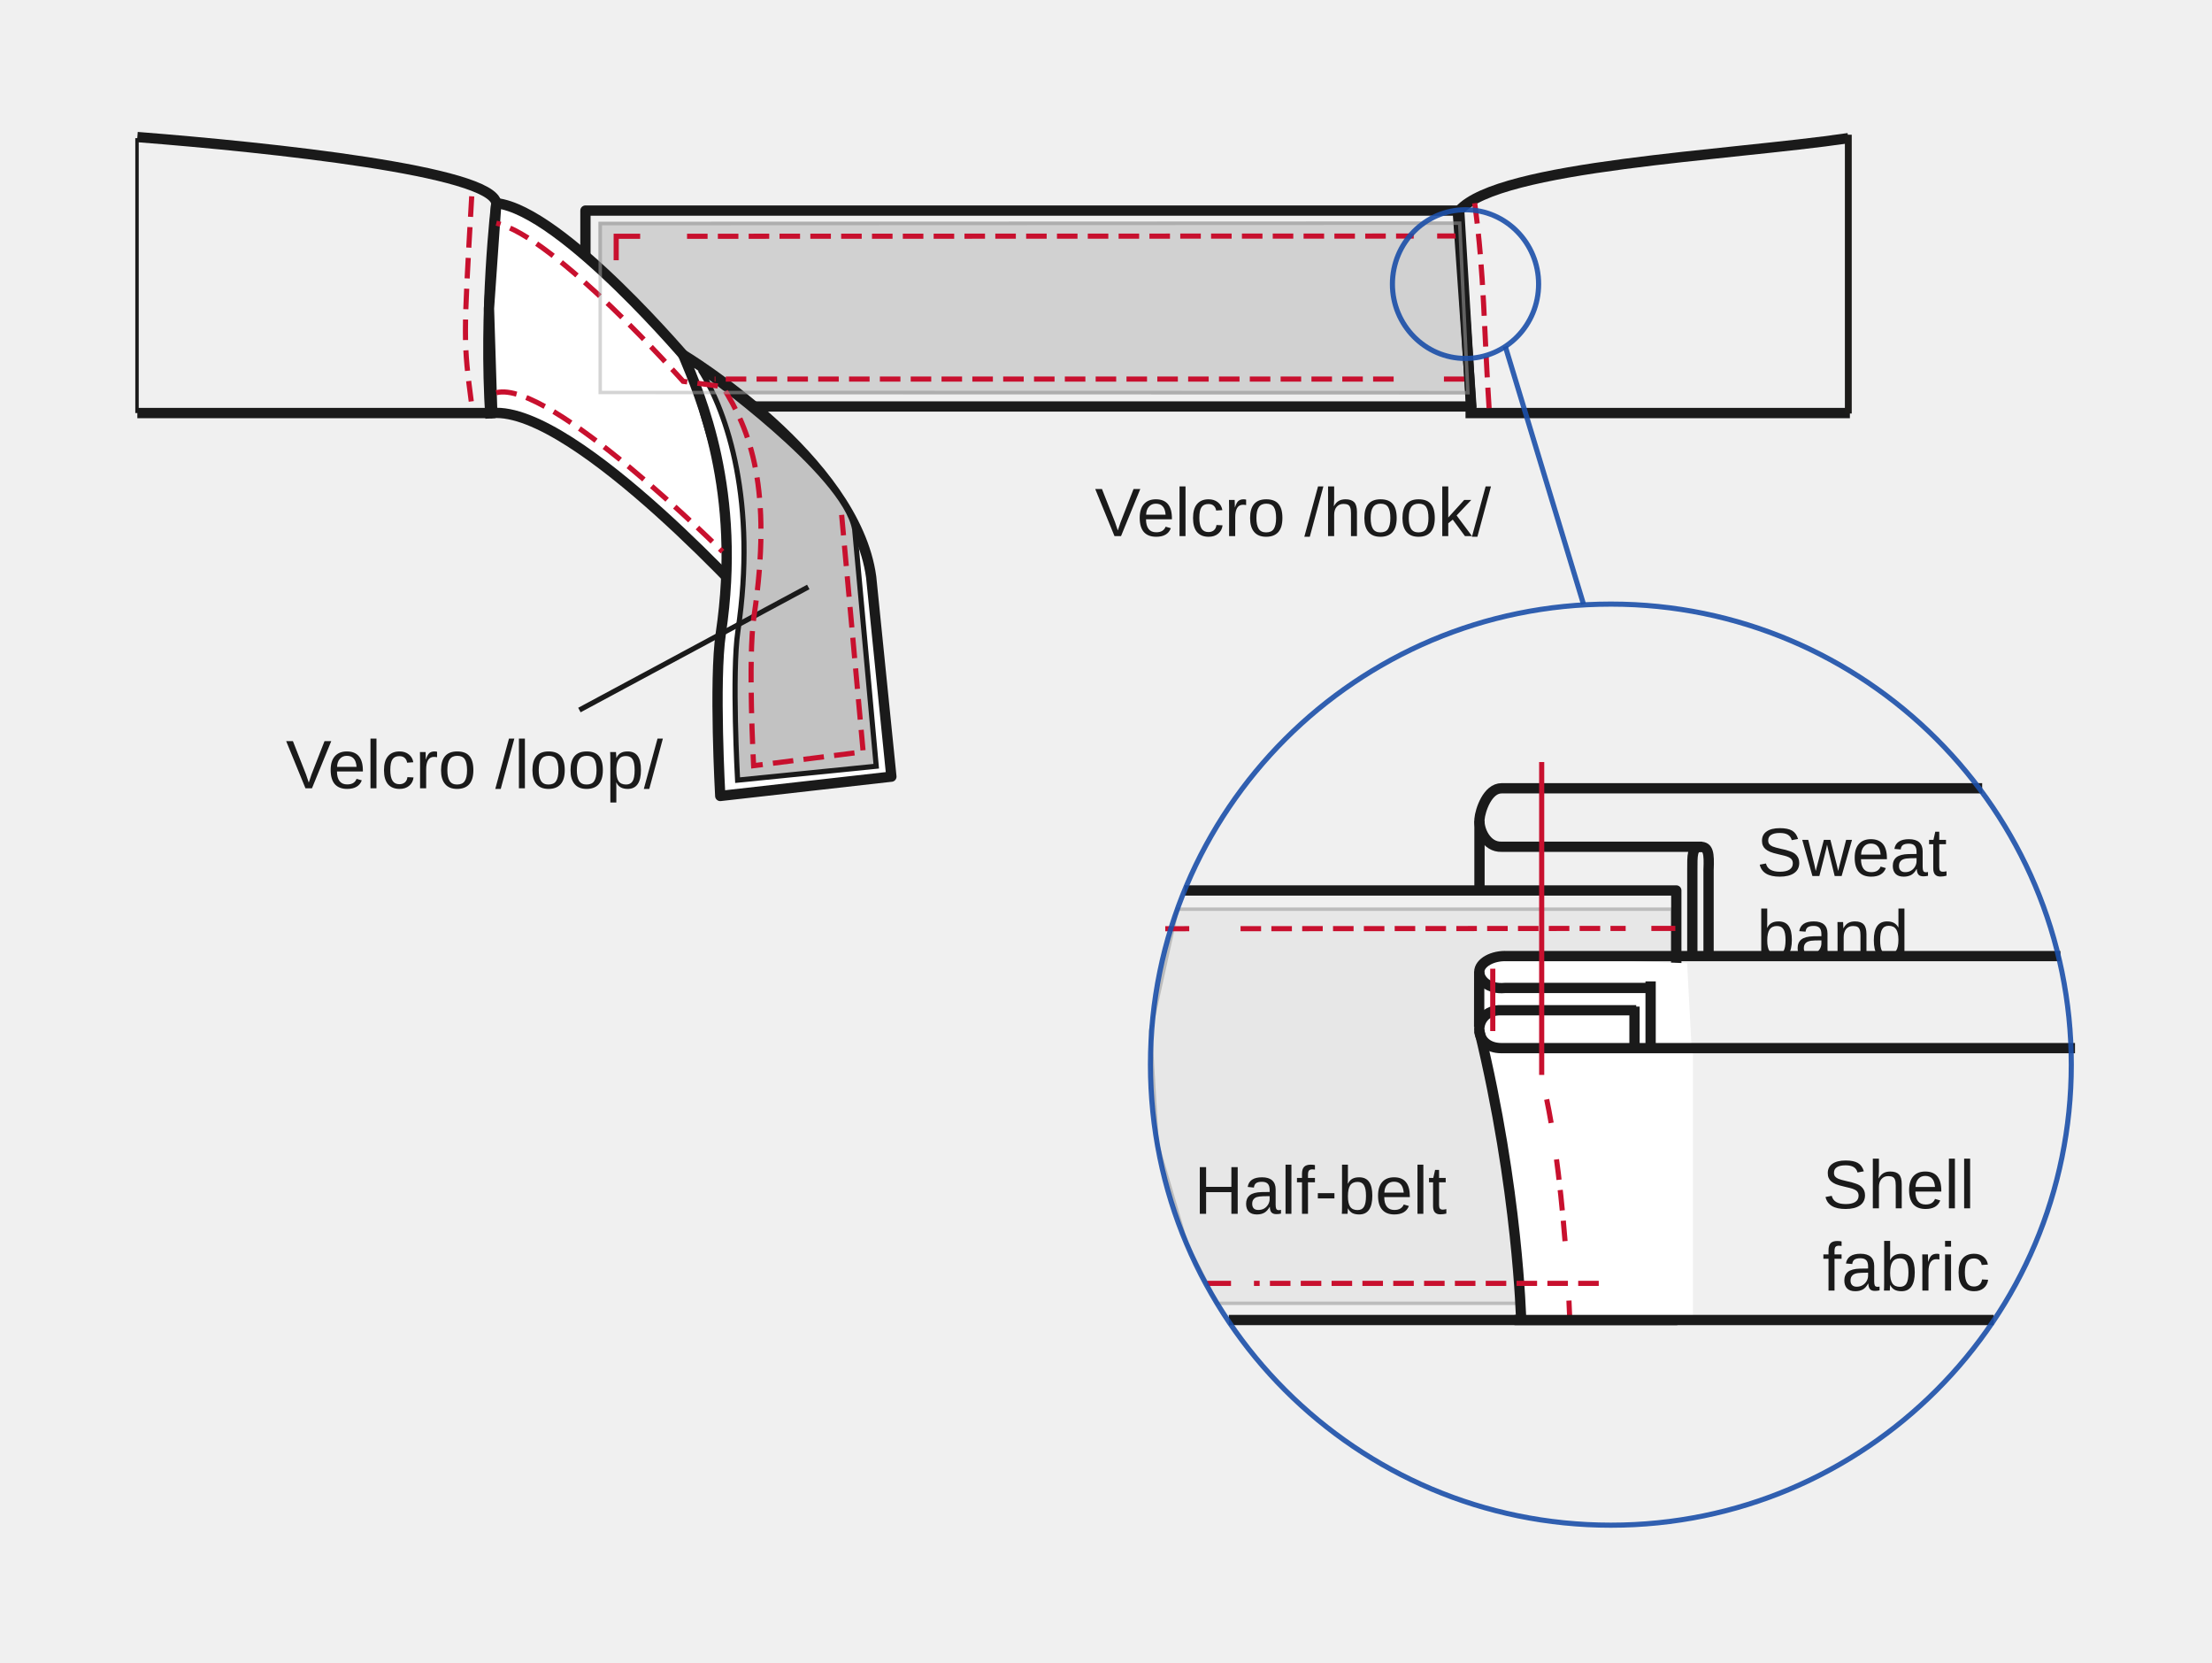
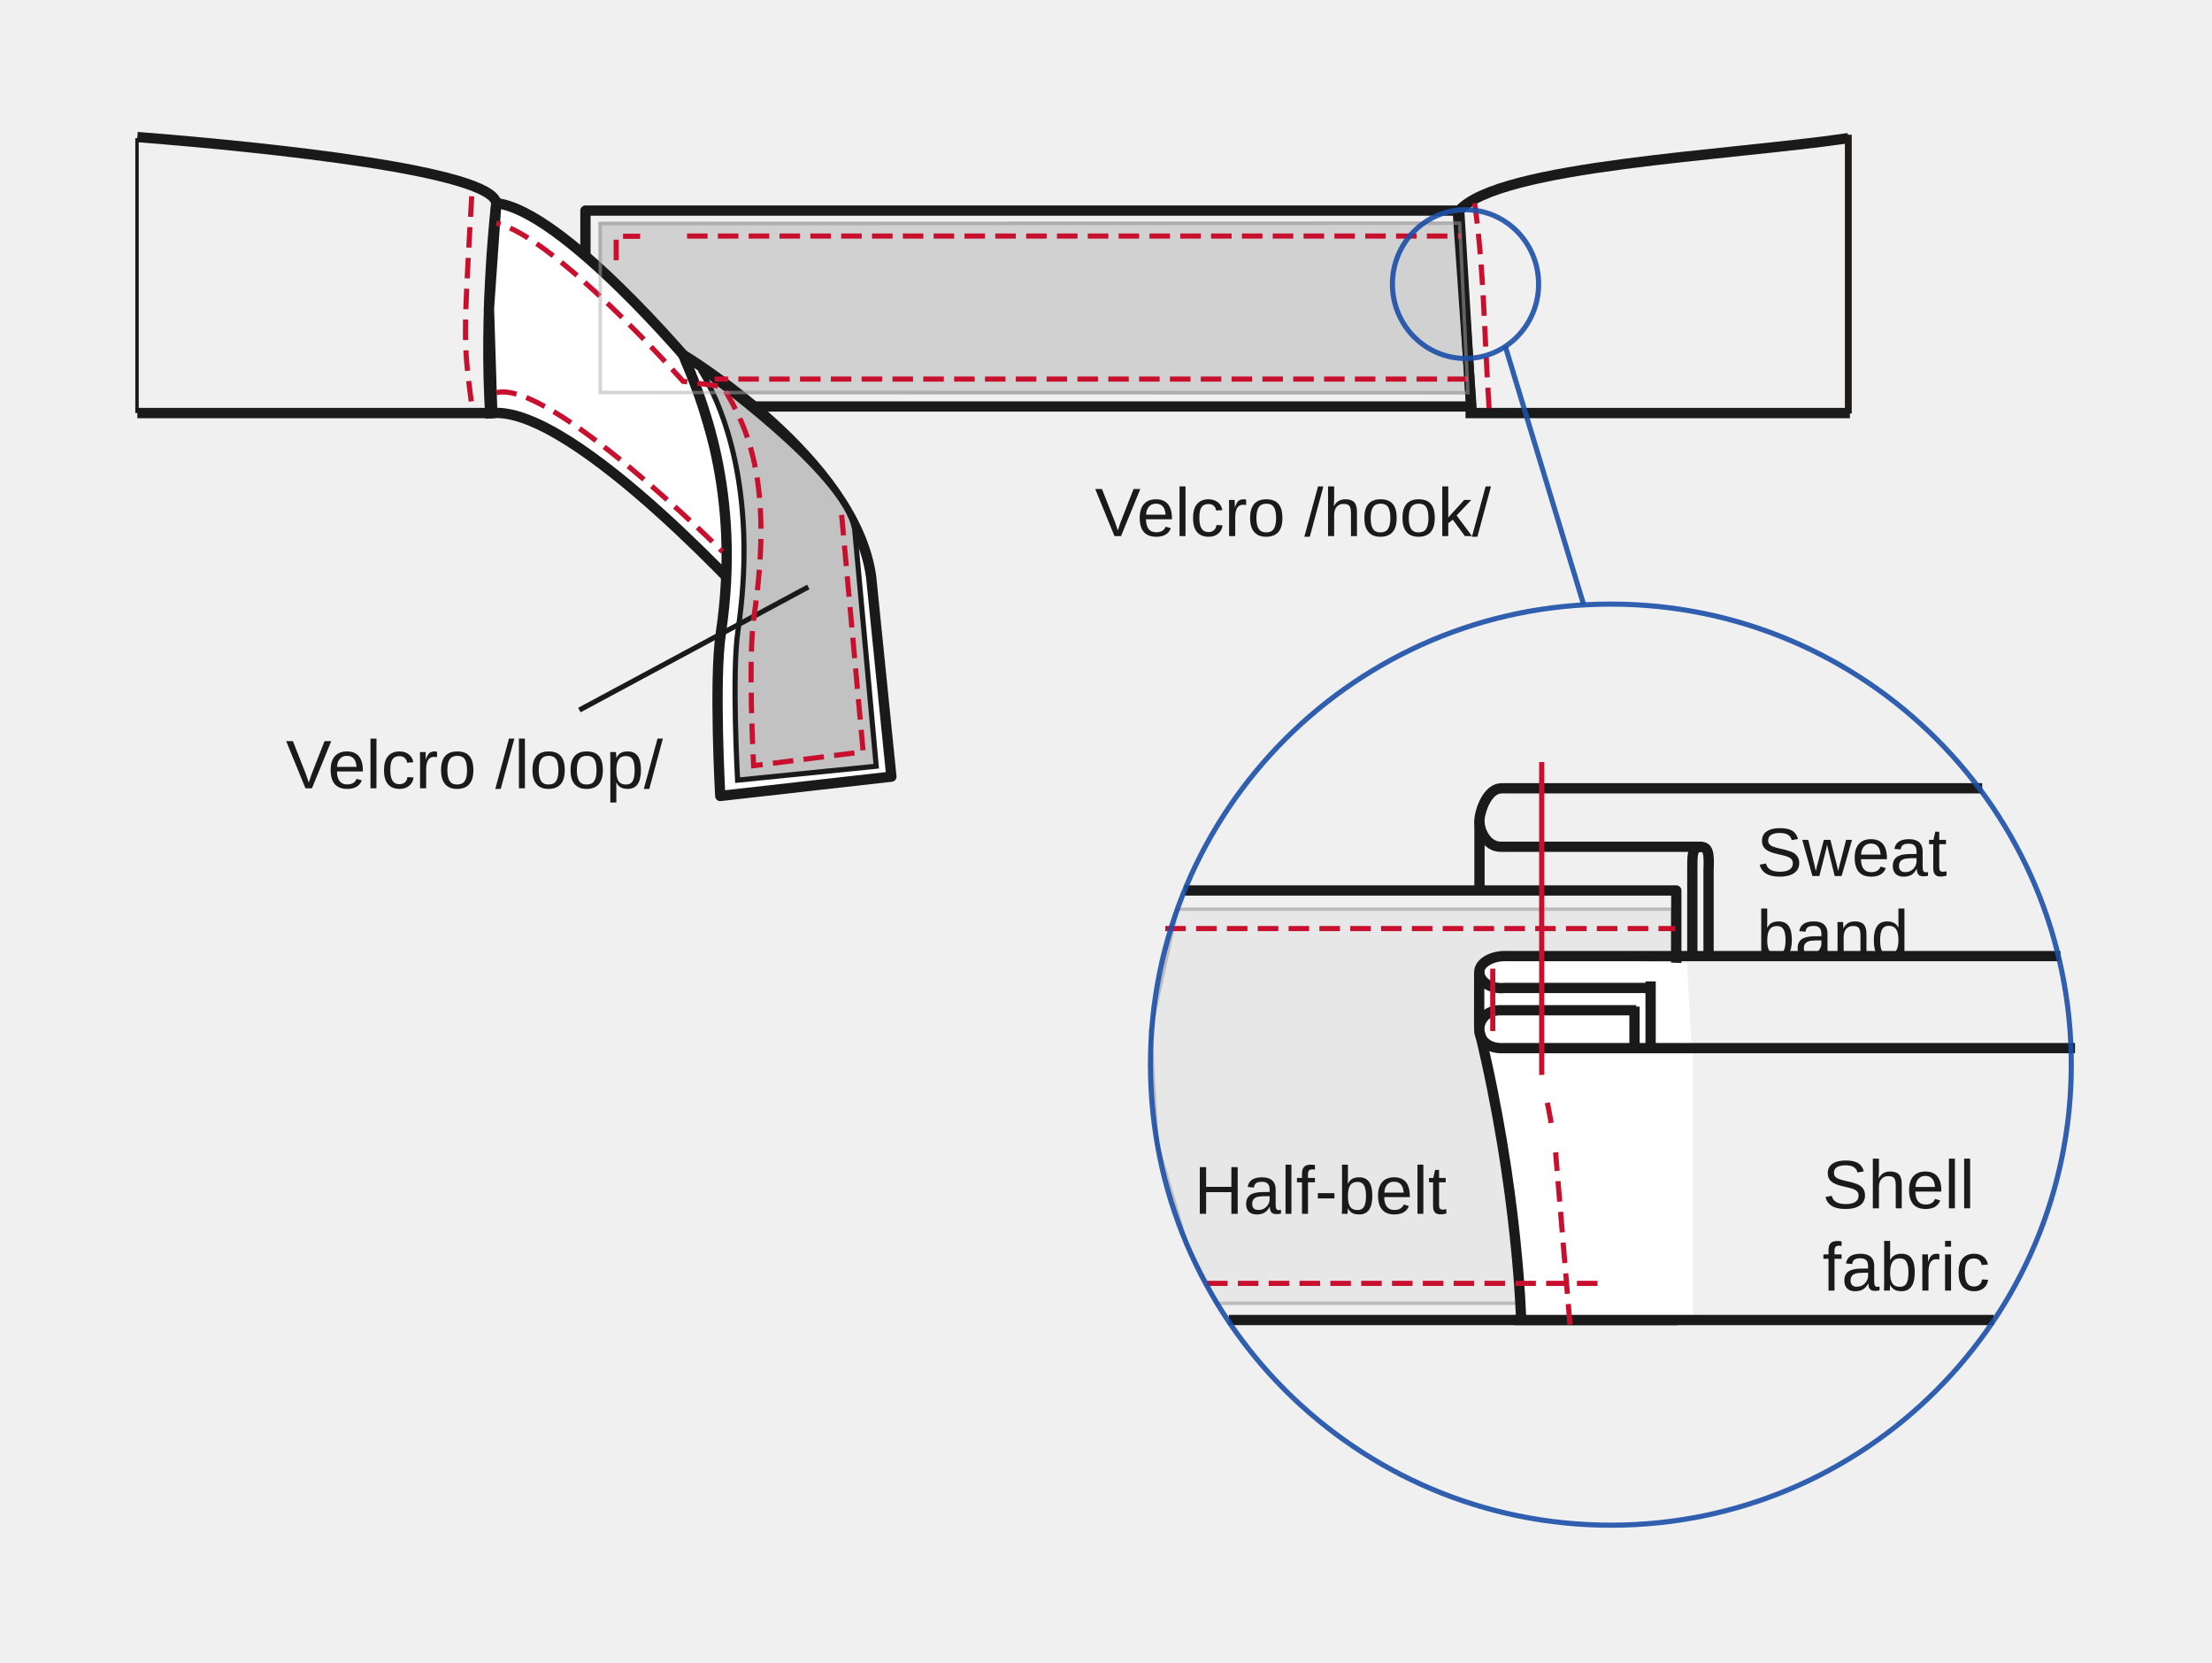
<svg xmlns="http://www.w3.org/2000/svg" viewBox="4.47 2.76 322.90 242.58">
  <g id="role-break_line" data-role="break_line">
-     <path d="M 24.47 63.04 L 24.47 22.92" style="stroke:#1A1A1A;stroke-width:0.5;stroke-dasharray:none;fill:none;stroke-linecap:butt;opacity:1" data-role="break_line" data-elem-key="e4fd24e1a21c989f" data-group-key="break_line|#1a1a1a|none|0.75|false" />
+     <path d="M 24.47 63.04 L 24.47 22.92" style="stroke:#1A1A1A;stroke-width:0.5;stroke-dasharray:none;fill:none;stroke-linecap:butt;opacity:1" data-role="break_line" data-elem-key="e4fd24e1a21c989f" data-group-key="break_line|#1a1a1a|none|0.8|false" />
  </g>
  <g id="role-fill_fabric_gray" data-role="fill_fabric_gray">
-     <path d="M 92.09 60.04 L 218.75 60.07 L 217.55 35.33 L 92.09 35.38 L 92.09 60.04 Z" style="stroke:#888888;stroke-width:0.5;stroke-dasharray:none;fill:#BDBDBD;opacity:0.6" data-role="fill_fabric_gray" data-elem-key="a23ec159e5a93dfa" data-group-key="fill_fabric_gray|none|#a6a8ab|0|false" />
+     <path d="M 92.09 60.04 L 218.75 60.07 L 217.55 35.33 L 92.09 35.38 L 92.09 60.04 Z" style="stroke:#888888;stroke-width:0.5;stroke-dasharray:none;fill:#BDBDBD;opacity:0.6" data-role="fill_fabric_gray" data-elem-key="a23ec159e5a93dfa" data-group-key="fill_fabric_gray|none|#a6a8ab|0.0|false" />
  </g>
  <g id="role-contour_outer" data-role="contour_outer">
    <path d="M 219.26 62.08 L 217.26 33.49 L 89.93 33.49 L 89.93 62.08 Z" style="stroke:#1A1A1A;stroke-width:1.5;stroke-dasharray:none;fill:none;stroke-linecap:butt;stroke-linejoin:round;opacity:1" data-role="contour_outer" data-elem-key="cc5adfbb5ea10774" data-group-key="contour_outer|#1a1a1a|none|1.5|false" />
  </g>
  <g id="role-stitch_edge" data-role="stitch_edge">
    <path d="M 94.42 54.24 L 94.42 50.74" style="stroke:#C8102E;stroke-width:0.75;stroke-dasharray:none;fill:none;stroke-linecap:butt;opacity:1" data-role="stitch_edge" data-elem-key="f9d306645ec9aed9" data-group-key="stitch_edge|#e02020|none|1.0|false" />
-     <path d="M 94.42 40.74 L 94.42 37.24 L 97.92 37.24" style="stroke:#C8102E;stroke-width:0.75;stroke-dasharray:none;fill:none;stroke-linecap:butt;opacity:1" data-role="stitch_edge" data-elem-key="ee8fbcecde4b5800" data-group-key="stitch_edge|#e02020|none|1.0|false" />
-     <path d="M 214.26 37.20 L 217.76 37.20" style="stroke:#C8102E;stroke-width:0.75;stroke-dasharray:none;fill:none;stroke-linecap:butt;opacity:1" data-role="stitch_edge" data-elem-key="5ce15579ab708cd5" data-group-key="stitch_edge|#e02020|none|1.0|false" />
-     <path d="M 218.75 58.08 L 215.25 58.08" style="stroke:#C8102E;stroke-width:0.75;stroke-dasharray:none;fill:none;stroke-linecap:butt;opacity:1" data-role="stitch_edge" data-elem-key="12c4d2e94833a215" data-group-key="stitch_edge|#e02020|none|1.0|false" />
    <path d="M 105.12 58.08 L 101.62 58.08" style="stroke:#C8102E;stroke-width:0.75;stroke-dasharray:none;fill:none;stroke-linecap:butt;opacity:1" data-role="stitch_edge" data-elem-key="56561ccd7e280de8" data-group-key="stitch_edge|#e02020|none|1.0|false" />
  </g>
  <g id="role-contour_outer" data-role="contour_outer">
    <path d="M 24.52 22.76 C 44.23 24.31 76.33 27.71 76.92 32.41 C 76.92 32.41 75.03 47.98 76.07 63.82" style="stroke:#1A1A1A;stroke-width:1.5;stroke-dasharray:none;fill:none;stroke-linecap:butt;stroke-linejoin:round;opacity:1" data-role="contour_outer" data-elem-key="750ee6752fa72b44" data-group-key="contour_outer|#1a1a1a|none|1.5|false" />
    <path d="M 219.26 63.04 L 217.48 33.49 C 223.30 26.90 256.73 25.50 274.28 22.92" style="stroke:#1A1A1A;stroke-width:1.5;stroke-dasharray:none;fill:none;stroke-linecap:butt;stroke-linejoin:round;opacity:1" data-role="contour_outer" data-elem-key="2fc2e1b641baed39" data-group-key="contour_outer|#1a1a1a|none|1.5|false" />
    <path d="M 76.33 63.04 L 24.52 63.04" style="stroke:#1A1A1A;stroke-width:1.5;stroke-dasharray:none;fill:none;stroke-linecap:butt;stroke-linejoin:round;opacity:1" data-role="contour_outer" data-elem-key="3990475dc2365428" data-group-key="contour_outer|#1a1a1a|none|1.5|false" />
    <path d="M 274.51 63.04 L 218.40 63.04" style="stroke:#1A1A1A;stroke-width:1.5;stroke-dasharray:none;fill:none;stroke-linecap:butt;stroke-linejoin:round;opacity:1" data-role="contour_outer" data-elem-key="c2b548ebc46188c2" data-group-key="contour_outer|#1a1a1a|none|1.5|false" />
  </g>
  <g id="role-hw_zipper_tape" data-role="hw_zipper_tape">
-     <path d="M 274.28 22.92 L 274.28 62.61" style="stroke:#1D1C1A;stroke-width:1.0;stroke-dasharray:none;fill:none;stroke-linecap:square;opacity:1" data-role="hw_zipper_tape" data-elem-key="97f5021b24bd05da" data-group-key="hw_zipper_tape|#1a1a1a|none|0.75|false" />
+     <path d="M 274.28 22.92 L 274.28 62.61" style="stroke:#1D1C1A;stroke-width:1.0;stroke-dasharray:none;fill:none;stroke-linecap:square;opacity:1" data-role="hw_zipper_tape" data-elem-key="97f5021b24bd05da" data-group-key="hw_zipper_tape|#1a1a1a|none|0.8|false" />
  </g>
  <g id="role-fill_white_detail" data-role="fill_white_detail">
    <path d="M 115.98 92.74 C 115.98 92.74 88.53 62.02 76.33 63.04 L 75.85 47.78 L 76.92 32.41 C 86.58 33.49 105.35 55.88 105.35 55.88 L 115.98 92.74 Z" style="stroke:#1A1A1A;stroke-width:1.5;stroke-dasharray:none;fill:#FFFFFF;stroke-linecap:butt;stroke-linejoin:round;opacity:1" data-role="fill_white_detail" data-elem-key="190ac3e07f3e2c73" data-group-key="fill_white_detail|#1a1a1a|#ffffff|1.5|false" />
    <path d="M 134.59 116.10 L 109.61 118.92 C 109.61 118.92 108.67 102.06 109.69 95.22 C 112.79 74.36 106.69 60.54 104.19 54.53 C 104.19 54.53 129.31 69.62 131.64 86.98 L 134.59 116.10 Z" style="stroke:#1A1A1A;stroke-width:1.5;stroke-dasharray:none;fill:#FFFFFF;stroke-linecap:butt;stroke-linejoin:round;opacity:1" data-role="fill_white_detail" data-elem-key="40703d47e4cb87ce" data-group-key="fill_white_detail|#1a1a1a|#ffffff|1.5|false" />
  </g>
  <g id="role-fill_velcro_loop" data-role="fill_velcro_loop">
    <path d="M 132.38 114.58 L 112.14 116.61 C 112.14 116.61 111.28 100.96 112.19 94.84 C 114.97 76.16 110.71 63.05 106.69 56.76 C 106.69 56.76 127.75 71.72 129.23 80.00 L 132.38 114.58 Z" style="stroke:#1A1A1A;stroke-width:0.75;stroke-dasharray:none;fill:#C2C2C2;opacity:1" data-role="fill_velcro_loop" data-elem-key="bfff058d1b1e933b" data-group-key="fill_velcro_loop|#1a1a1a|#6c6d6f|1.0|false" />
-     <path d="M 122.46 88.42 L 89.05 106.38 Z" style="stroke:#1A1A1A;stroke-width:0.75;stroke-dasharray:none;fill:#C2C2C2;opacity:1" data-role="fill_velcro_loop" data-elem-key="58682710339eff9b" data-group-key="fill_velcro_loop|#1a1a1a|#1a1a1a|0.75|false" />
+     <path d="M 122.46 88.42 L 89.05 106.38 Z" style="stroke:#1A1A1A;stroke-width:0.75;stroke-dasharray:none;fill:#C2C2C2;opacity:1" data-role="fill_velcro_loop" data-elem-key="58682710339eff9b" data-group-key="fill_velcro_loop|#1a1a1a|#1a1a1a|0.8|false" />
  </g>
  <g id="role-fill_interlining" data-role="fill_interlining">
    <path d="M 176.33 135.44 L 172.41 153.23 L 173.39 169.63 L 177.68 184.25 L 182.13 192.96 L 248.56 192.96 L 248.56 135.44 L 176.33 135.44 Z" style="stroke:#888888;stroke-width:0.5;stroke-dasharray:none;fill:#DDDDDD;opacity:0.5" data-role="fill_interlining" data-elem-key="d7e736b61b77581c" data-group-key="fill_interlining|#1a1a1a|#a6a8ab|1.0|false" />
  </g>
  <g id="role-contour_outer" data-role="contour_outer">
    <path d="M 177.38 132.71 L 249.17 132.71 L 249.17 195.40 L 183.85 195.40" style="stroke:#1A1A1A;stroke-width:1.5;stroke-dasharray:none;fill:none;stroke-linecap:butt;stroke-linejoin:round;opacity:1" data-role="contour_outer" data-elem-key="0dc5bea006022ee9" data-group-key="contour_outer|#1a1a1a|none|1.5|false" />
  </g>
  <g id="role-stitch_edge" data-role="stitch_edge">
-     <path d="M 174.57 138.30 L 178.07 138.29" style="stroke:#C8102E;stroke-width:0.75;stroke-dasharray:none;fill:none;stroke-linecap:butt;opacity:1" data-role="stitch_edge" data-elem-key="7893cb308164a722" data-group-key="stitch_edge|#e02020|none|1.0|false" />
-     <path d="M 245.53 138.25 L 249.03 138.25" style="stroke:#C8102E;stroke-width:0.75;stroke-dasharray:none;fill:none;stroke-linecap:butt;opacity:1" data-role="stitch_edge" data-elem-key="2ef80e50f15750a0" data-group-key="stitch_edge|#e02020|none|1.0|false" />
    <path d="M 248.06 190.05 L 244.56 190.05" style="stroke:#C8102E;stroke-width:0.75;stroke-dasharray:none;fill:none;stroke-linecap:butt;opacity:1" data-role="stitch_edge" data-elem-key="ed6eba69751f9437" data-group-key="stitch_edge|#e02020|none|1.0|false" />
-     <path d="M 184.17 190.05 L 180.67 190.05" style="stroke:#C8102E;stroke-width:0.75;stroke-dasharray:none;fill:none;stroke-linecap:butt;opacity:1" data-role="stitch_edge" data-elem-key="4bbe00497b6af279" data-group-key="stitch_edge|#e02020|none|1.0|false" />
  </g>
  <g id="role-fill_white_detail" data-role="fill_white_detail">
-     <path d="M 251.60 195.31 L 227.21 194.99 L 224.90 175.21 L 221.11 152.81 L 220.67 144.16 L 222.19 142.28 L 250.75 143.33 L 251.42 155.98 L 251.60 155.72 L 251.60 195.31 Z" style="stroke:none;stroke-width:0;stroke-dasharray:none;fill:#FFFFFF;opacity:1" data-role="fill_white_detail" data-elem-key="dd6952bbc2939f24" data-group-key="fill_white_detail|none|#ffffff|0|false" />
+     <path d="M 251.60 195.31 L 227.21 194.99 L 224.90 175.21 L 221.11 152.81 L 220.67 144.16 L 222.19 142.28 L 250.75 143.33 L 251.42 155.98 L 251.60 155.72 L 251.60 195.31 Z" style="stroke:none;stroke-width:0;stroke-dasharray:none;fill:#FFFFFF;opacity:1" data-role="fill_white_detail" data-elem-key="dd6952bbc2939f24" data-group-key="fill_white_detail|none|#ffffff|0.0|false" />
  </g>
  <g id="role-contour_outer" data-role="contour_outer">
    <path d="M 243.32 150.19 L 223.64 150.19 C 221.41 150.10 220.28 151.72 220.42 153.22 C 220.53 154.51 221.58 155.72 223.65 155.72 L 307.37 155.72" style="stroke:#1A1A1A;stroke-width:1.5;stroke-dasharray:none;fill:none;stroke-linecap:butt;stroke-linejoin:round;opacity:1" data-role="contour_outer" data-elem-key="e0f4c8fcc145daf9" data-group-key="contour_outer|#1a1a1a|none|1.5|false" />
    <path d="M 243.07 156.16 L 243.07 149.66" style="stroke:#1A1A1A;stroke-width:1.5;stroke-dasharray:none;fill:none;stroke-linecap:butt;stroke-linejoin:round;opacity:1" data-role="contour_outer" data-elem-key="33db10e7b2a9e7a6" data-group-key="contour_outer|#1a1a1a|none|1.5|false" />
    <path d="M 305.24 142.29 L 224.46 142.29 C 222.41 142.18 220.41 143.21 220.41 144.61 C 220.41 145.72 221.69 147.17 224.14 146.94 L 245.64 146.94" style="stroke:#1A1A1A;stroke-width:1.5;stroke-dasharray:none;fill:none;stroke-linecap:butt;stroke-linejoin:round;opacity:1" data-role="contour_outer" data-elem-key="8bdb9c5a3322b3a0" data-group-key="contour_outer|#1a1a1a|none|1.5|false" />
  </g>
  <g id="role-stitch_edge" data-role="stitch_edge">
    <path d="M 222.38 153.23 L 222.38 144.13" style="stroke:#C8102E;stroke-width:0.75;stroke-dasharray:none;fill:none;stroke-linecap:butt;opacity:1" data-role="stitch_edge" data-elem-key="0310480b0b739dde" data-group-key="stitch_edge|#e02020|none|1.0|false" />
  </g>
  <g id="role-contour_outer" data-role="contour_outer">
    <path d="M 245.42 155.98 L 245.42 145.98" style="stroke:#1A1A1A;stroke-width:1.5;stroke-dasharray:none;fill:none;stroke-linecap:butt;stroke-linejoin:round;opacity:1" data-role="contour_outer" data-elem-key="f390bb0ec5914f33" data-group-key="contour_outer|#1a1a1a|none|1.5|false" />
    <path d="M 220.44 132.05 L 220.44 122.57" style="stroke:#1A1A1A;stroke-width:1.5;stroke-dasharray:none;fill:none;stroke-linecap:butt;stroke-linejoin:round;opacity:1" data-role="contour_outer" data-elem-key="d32fc601b207c800" data-group-key="contour_outer|#1a1a1a|none|1.5|false" />
    <path d="M 220.39 152.63 L 220.40 144.53" style="stroke:#1A1A1A;stroke-width:1.5;stroke-dasharray:none;fill:none;stroke-linecap:butt;stroke-linejoin:round;opacity:1" data-role="contour_outer" data-elem-key="b588822714b7728f" data-group-key="contour_outer|#1a1a1a|none|1.5|false" />
-   </g>
-   <g id="role-stitch_edge" data-role="stitch_edge">
-     <path d="M 233.65 196.06 C 233.61 194.92 233.56 193.75 233.50 192.56" style="stroke:#C8102E;stroke-width:0.75;stroke-dasharray:none;fill:none;stroke-linecap:butt;opacity:1" data-role="stitch_edge" data-elem-key="166907bff68df851" data-group-key="stitch_edge|#e02020|none|1.0|false" />
-     <path d="M 230.90 166.64 C 230.69 165.40 230.47 164.25 230.25 163.20" style="stroke:#C8102E;stroke-width:0.75;stroke-dasharray:none;fill:none;stroke-linecap:butt;opacity:1" data-role="stitch_edge" data-elem-key="5105d51e97d9c445" data-group-key="stitch_edge|#e02020|none|1.0|false" />
-   </g>
-   <g id="role-contour_outer" data-role="contour_outer">
    <path d="M 295.50 195.40 L 225.55 195.40" style="stroke:#1A1A1A;stroke-width:1.5;stroke-dasharray:none;fill:none;stroke-linecap:butt;stroke-linejoin:round;opacity:1" data-role="contour_outer" data-elem-key="72c2616aaa14c6cf" data-group-key="contour_outer|#1a1a1a|none|1.5|false" />
    <path d="M 226.52 195.40 C 226.52 195.40 226.06 176.38 220.41 153.15" style="stroke:#1A1A1A;stroke-width:1.5;stroke-dasharray:none;fill:none;stroke-linecap:butt;stroke-linejoin:round;opacity:1" data-role="contour_outer" data-elem-key="8e6e80e5bbaf8d40" data-group-key="contour_outer|#1a1a1a|none|1.5|false" />
    <path d="M 253.88 141.89 L 253.88 129.72 C 253.99 127.22 253.83 126.33 252.69 126.35 C 251.46 126.37 251.51 127.56 251.51 129.74 L 251.51 141.91" style="stroke:#1A1A1A;stroke-width:1.5;stroke-dasharray:none;fill:none;stroke-linecap:butt;stroke-linejoin:round;opacity:1" data-role="contour_outer" data-elem-key="88689cee8c5b38d6" data-group-key="contour_outer|#1a1a1a|none|1.5|false" />
    <path d="M 252.93 126.33 L 223.66 126.33 C 221.43 126.42 220.30 123.80 220.44 122.30 C 220.55 121.01 221.60 117.80 223.67 117.80 L 293.82 117.80" style="stroke:#1A1A1A;stroke-width:1.5;stroke-dasharray:none;fill:none;stroke-linecap:butt;stroke-linejoin:round;opacity:1" data-role="contour_outer" data-elem-key="f31b490871ce092a" data-group-key="contour_outer|#1a1a1a|none|1.5|false" />
  </g>
  <g id="role-stitch_edge" data-role="stitch_edge">
    <path d="M 229.52 159.63 L 229.52 113.97" style="stroke:#C8102E;stroke-width:0.75;stroke-dasharray:none;fill:none;stroke-linecap:butt;opacity:1" data-role="stitch_edge" data-elem-key="c6b70500409262fa" data-group-key="stitch_edge|#e02020|none|1.0|false" />
  </g>
  <g id="role-stitch_thru" data-role="stitch_thru">
-     <path d="M 104.76 37.24 L 210.84 37.21" style="stroke:#C8102E;stroke-width:0.75;stroke-dasharray:3 1.5;fill:none;stroke-linecap:butt;opacity:1" data-role="stitch_thru" data-elem-key="974aff334bca8c4d" data-group-key="stitch_thru|#e02020|none|1.0|true" />
-     <path d="M 207.91 58.08 L 108.79 58.08" style="stroke:#C8102E;stroke-width:0.75;stroke-dasharray:3 1.5;fill:none;stroke-linecap:butt;opacity:1" data-role="stitch_thru" data-elem-key="4635740ae402671f" data-group-key="stitch_thru|#e02020|none|1.0|true" />
-     <path d="M 185.56 138.29 L 241.78 138.25" style="stroke:#C8102E;stroke-width:0.75;stroke-dasharray:3 1.5;fill:none;stroke-linecap:butt;opacity:1" data-role="stitch_thru" data-elem-key="4ad5c86270e50c11" data-group-key="stitch_thru|#e02020|none|1.0|true" />
-     <path d="M 237.85 190.05 L 187.52 190.05" style="stroke:#C8102E;stroke-width:0.75;stroke-dasharray:3 1.5;fill:none;stroke-linecap:butt;opacity:1" data-role="stitch_thru" data-elem-key="b6b49e9319e798fe" data-group-key="stitch_thru|#e02020|none|1.0|true" />
+     <path d="M 104.76 37.21 L 217.76 37.21" style="stroke:#C8102E;stroke-width:0.75;stroke-dasharray:3 1.5;fill:none;stroke-linecap:butt;opacity:1" data-role="stitch_thru" data-elem-key="974aff334bca8c4d" data-elem-keys="974aff334bca8c4d,5ce15579ab708cd5" data-group-key="stitch_thru|#e02020|none|1.0|true" data-group-keys="stitch_thru|#e02020|none|1.0|true,stitch_edge|#e02020|none|1.0|false" />
+     <path d="M 218.75 58.08 L 108.79 58.08" style="stroke:#C8102E;stroke-width:0.75;stroke-dasharray:3 1.5;fill:none;stroke-linecap:butt;opacity:1" data-role="stitch_thru" data-elem-key="12c4d2e94833a215" data-elem-keys="12c4d2e94833a215,4635740ae402671f" data-group-key="stitch_edge|#e02020|none|1.0|false" data-group-keys="stitch_edge|#e02020|none|1.0|false,stitch_thru|#e02020|none|1.0|true" />
+     <path d="M 174.57 138.27 L 249.03 138.27" style="stroke:#C8102E;stroke-width:0.75;stroke-dasharray:3 1.5;fill:none;stroke-linecap:butt;opacity:1" data-role="stitch_thru" data-elem-key="7893cb308164a722" data-elem-keys="7893cb308164a722,4ad5c86270e50c11,2ef80e50f15750a0" data-group-key="stitch_edge|#e02020|none|1.0|false" data-group-keys="stitch_edge|#e02020|none|1.0|false,stitch_thru|#e02020|none|1.0|true" />
+     <path d="M 180.67 190.05 L 237.85 190.05" style="stroke:#C8102E;stroke-width:0.75;stroke-dasharray:3 1.5;fill:none;stroke-linecap:butt;opacity:1" data-role="stitch_thru" data-elem-key="4bbe00497b6af279" data-elem-keys="4bbe00497b6af279,b6b49e9319e798fe" data-group-key="stitch_edge|#e02020|none|1.0|false" data-group-keys="stitch_edge|#e02020|none|1.0|false,stitch_thru|#e02020|none|1.0|true" />
+     <path d="M 94.42 40.74 L 94.42 37.24 L 97.92 37.24" style="stroke:#C8102E;stroke-width:0.75;stroke-dasharray:3 1.5;fill:none;stroke-linecap:butt;opacity:1" data-role="stitch_thru" data-elem-key="ee8fbcecde4b5800" data-group-key="stitch_edge|#e02020|none|1.0|false" />
    <path d="M 73.33 31.41 C 72.11 52.54 72.11 52.54 73.33 61.85" style="stroke:#C8102E;stroke-width:0.75;stroke-dasharray:3 1.5;fill:none;stroke-linecap:butt;opacity:1" data-role="stitch_thru" data-elem-key="930af3f3b0416fe7" data-group-key="stitch_thru|#e02020|none|2.0|true" />
    <path d="M 219.74 32.41 C 221.15 42.76 221.08 50.96 221.88 62.92" style="stroke:#C8102E;stroke-width:0.75;stroke-dasharray:3 1.5;fill:none;stroke-linecap:butt;opacity:1" data-role="stitch_thru" data-elem-key="e9d8ba3ca087a511" data-group-key="stitch_thru|#e02020|none|2.0|true" />
    <path d="M 127.33 77.90 L 130.47 112.48 L 114.48 114.50 C 114.48 114.50 113.62 98.86 114.53 92.74 C 117.31 74.06 113.96 65.47 109.95 59.18 L 104.19 58.41 C 104.19 58.41 85.42 37.24 76.92 35.33" style="stroke:#C8102E;stroke-width:0.75;stroke-dasharray:3 1.5;fill:none;stroke-linecap:butt;opacity:1" data-role="stitch_thru" data-elem-key="19eef4cf049798de" data-elem-keys="19eef4cf049798de,e4195c57d46943b1" data-group-key="stitch_thru|#e02020|none|1.0|true" />
    <path d="M 76.92 60.07 C 84.64 58.08 109.94 83.26 109.94 83.26" style="stroke:#C8102E;stroke-width:0.75;stroke-dasharray:3 1.5;fill:none;stroke-linecap:butt;opacity:1" data-role="stitch_thru" data-elem-key="6580cbcb5e334550" data-group-key="stitch_thru|#e02020|none|1.0|true" />
-     <path d="M 232.93 183.89 C 232.57 179.39 232.10 174.91 231.55 170.93" style="stroke:#C8102E;stroke-width:0.75;stroke-dasharray:3 1.5;fill:none;stroke-linecap:butt;opacity:1" data-role="stitch_thru" data-elem-key="b5a784bb9e8d15f5" data-group-key="stitch_thru|#e02020|none|1.0|true" />
+     <path d="M 230.90 166.64 C 230.69 165.40 230.47 164.25 230.25 163.20" style="stroke:#C8102E;stroke-width:0.75;stroke-dasharray:3 1.5;fill:none;stroke-linecap:butt;opacity:1" data-role="stitch_thru" data-elem-key="5105d51e97d9c445" data-group-key="stitch_edge|#e02020|none|1.0|false" />
+     <path d="M 233.65 196.06 L 231.55 170.93" style="stroke:#C8102E;stroke-width:0.75;stroke-dasharray:3 1.5;fill:none;stroke-linecap:butt;opacity:1" data-role="stitch_thru" data-elem-key="166907bff68df851" data-elem-keys="166907bff68df851,b5a784bb9e8d15f5" data-group-key="stitch_edge|#e02020|none|1.0|false" data-group-keys="stitch_edge|#e02020|none|1.0|false,stitch_thru|#e02020|none|1.0|true" />
  </g>
  <g id="role-unknown" data-role="unknown">
    <path d="M 92.09 60.04 L 92.09 35.38 L 217.55 35.33 L 218.75 60.07 Z" style="stroke:#AAAAAA;stroke-width:0.5;stroke-dasharray:none;fill:none;opacity:0.5" data-role="unknown" data-elem-key="3e2e794697fa1576" data-group-key="unknown|#1a1a1a|none|1.0|false" />
  </g>
  <g id="role-arrow" data-role="arrow">
-     <path d="M 194.06 52.66 L 183.15 69.18 Z" style="stroke:none;stroke-width:0;stroke-dasharray:none;fill:#1A1A1A;opacity:1" data-role="arrow" data-elem-key="a93e464c7aa2077a" data-group-key="arrow|#1a1a1a|#1a1a1a|0.75|false" />
+     <path d="M 194.06 52.66 L 183.15 69.18 Z" style="stroke:none;stroke-width:0;stroke-dasharray:none;fill:#1A1A1A;opacity:1" data-role="arrow" data-elem-key="a93e464c7aa2077a" data-group-key="arrow|#1a1a1a|#1a1a1a|0.8|false" />
  </g>
  <g id="role-callout_zoom" data-role="callout_zoom">
    <path d="M 306.83 158.13 C 306.83 195.25 276.74 225.34 239.62 225.34 C 202.50 225.34 172.41 195.25 172.41 158.13 C 172.41 121.01 202.50 90.92 239.62 90.92 C 276.74 90.92 306.83 121.01 306.83 158.13" style="stroke:#1B4FA8;stroke-width:0.75;stroke-dasharray:none;fill:none;stroke-linecap:butt;opacity:0.9" data-role="callout_zoom" data-elem-key="995322808042158e" data-group-key="callout_zoom|#1b4fa8|none|1.0|false" />
    <path d="M 235.62 90.92 L 224.21 53.32" style="stroke:#1B4FA8;stroke-width:0.75;stroke-dasharray:none;fill:none;stroke-linecap:butt;opacity:0.9" data-role="callout_zoom" data-elem-key="a57183a50a9c6026" data-group-key="callout_zoom|#1b4fa8|none|1.0|false" />
    <path d="M 229.07 44.22 C 229.07 50.21 224.30 55.07 218.40 55.07 C 212.51 55.07 207.73 50.21 207.73 44.22 C 207.73 38.23 212.51 33.37 218.40 33.37 C 224.30 33.37 229.07 38.23 229.07 44.22" style="stroke:#1B4FA8;stroke-width:0.75;stroke-dasharray:none;fill:none;stroke-linecap:butt;opacity:0.9" data-role="callout_zoom" data-elem-key="0aaff0339dfd8821" data-group-key="callout_zoom|#1b4fa8|none|1.0|false" />
  </g>
  <g id="role-label" data-role="label" data-trace-ignore="1">
    <text x="164.3" y="81.0" font-family="Arial, sans-serif" font-size="10.0" fill="#1A1A1A">Velcro /hook/</text>
    <text x="46.2" y="117.8" font-family="Arial, sans-serif" font-size="10.0" fill="#1A1A1A">Velcro /loop/</text>
    <text x="270.5" y="179.1" font-family="Arial, sans-serif" font-size="10.0" fill="#1A1A1A">Shell</text>
    <text x="270.5" y="191.1" font-family="Arial, sans-serif" font-size="10.0" fill="#1A1A1A">fabric</text>
    <text x="260.9" y="130.6" font-family="Arial, sans-serif" font-size="10.0" fill="#1A1A1A">Sweat</text>
    <text x="260.9" y="142.6" font-family="Arial, sans-serif" font-size="10.0" fill="#1A1A1A">band</text>
    <text x="178.8" y="179.9" font-family="Arial, sans-serif" font-size="9.9" fill="#1A1A1A">Half-belt</text>
  </g>
</svg>
